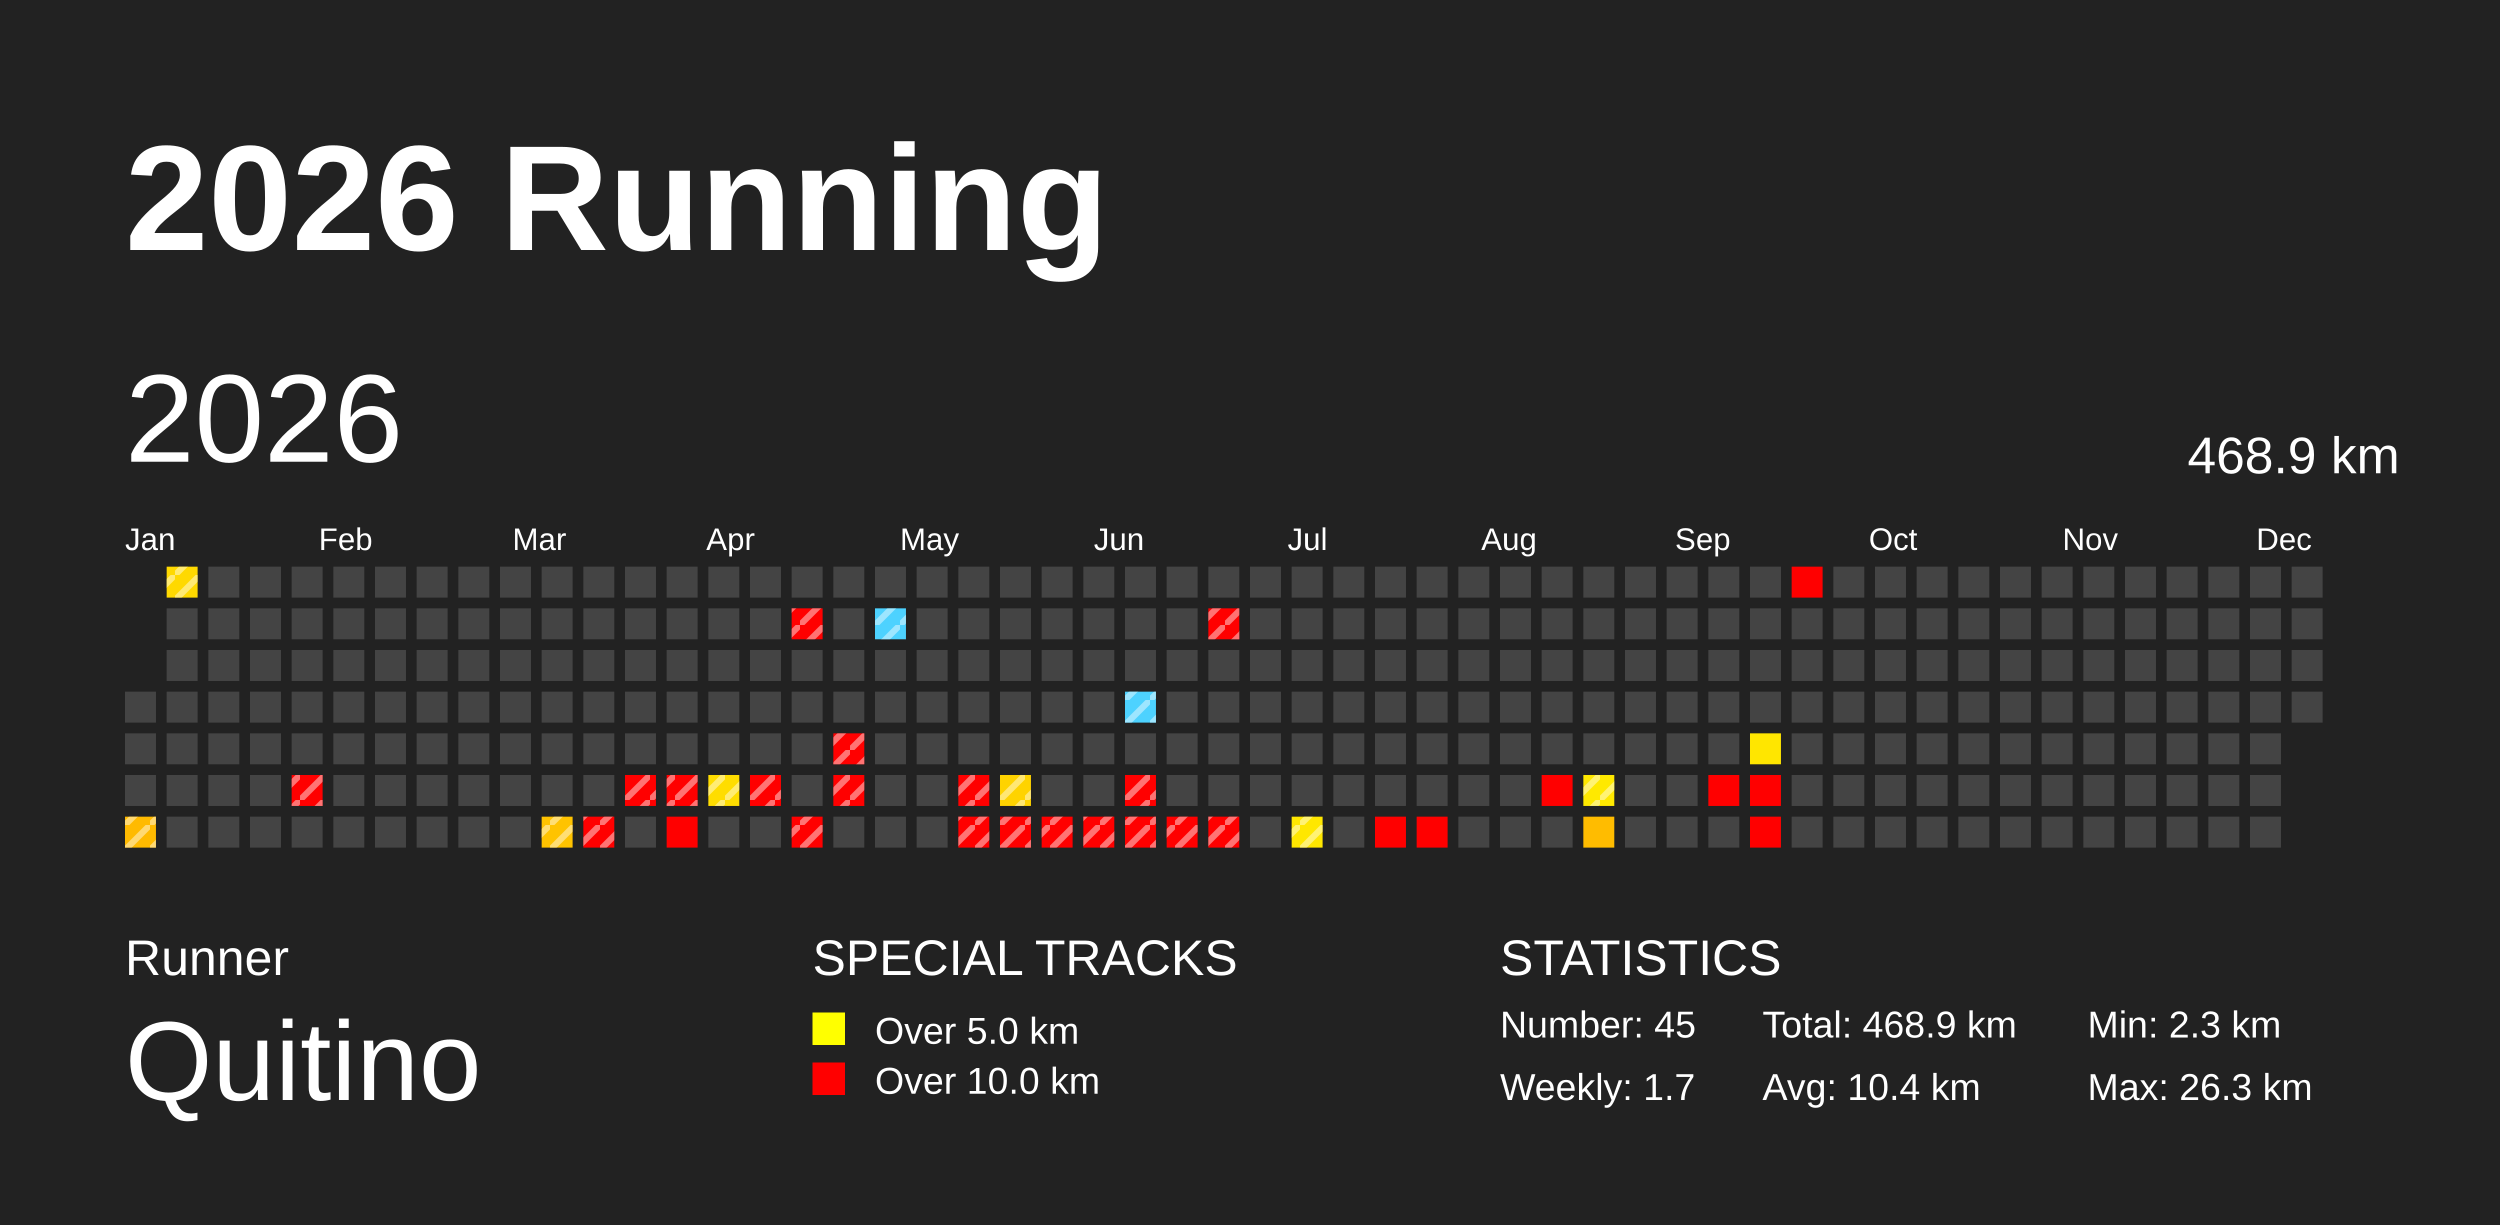
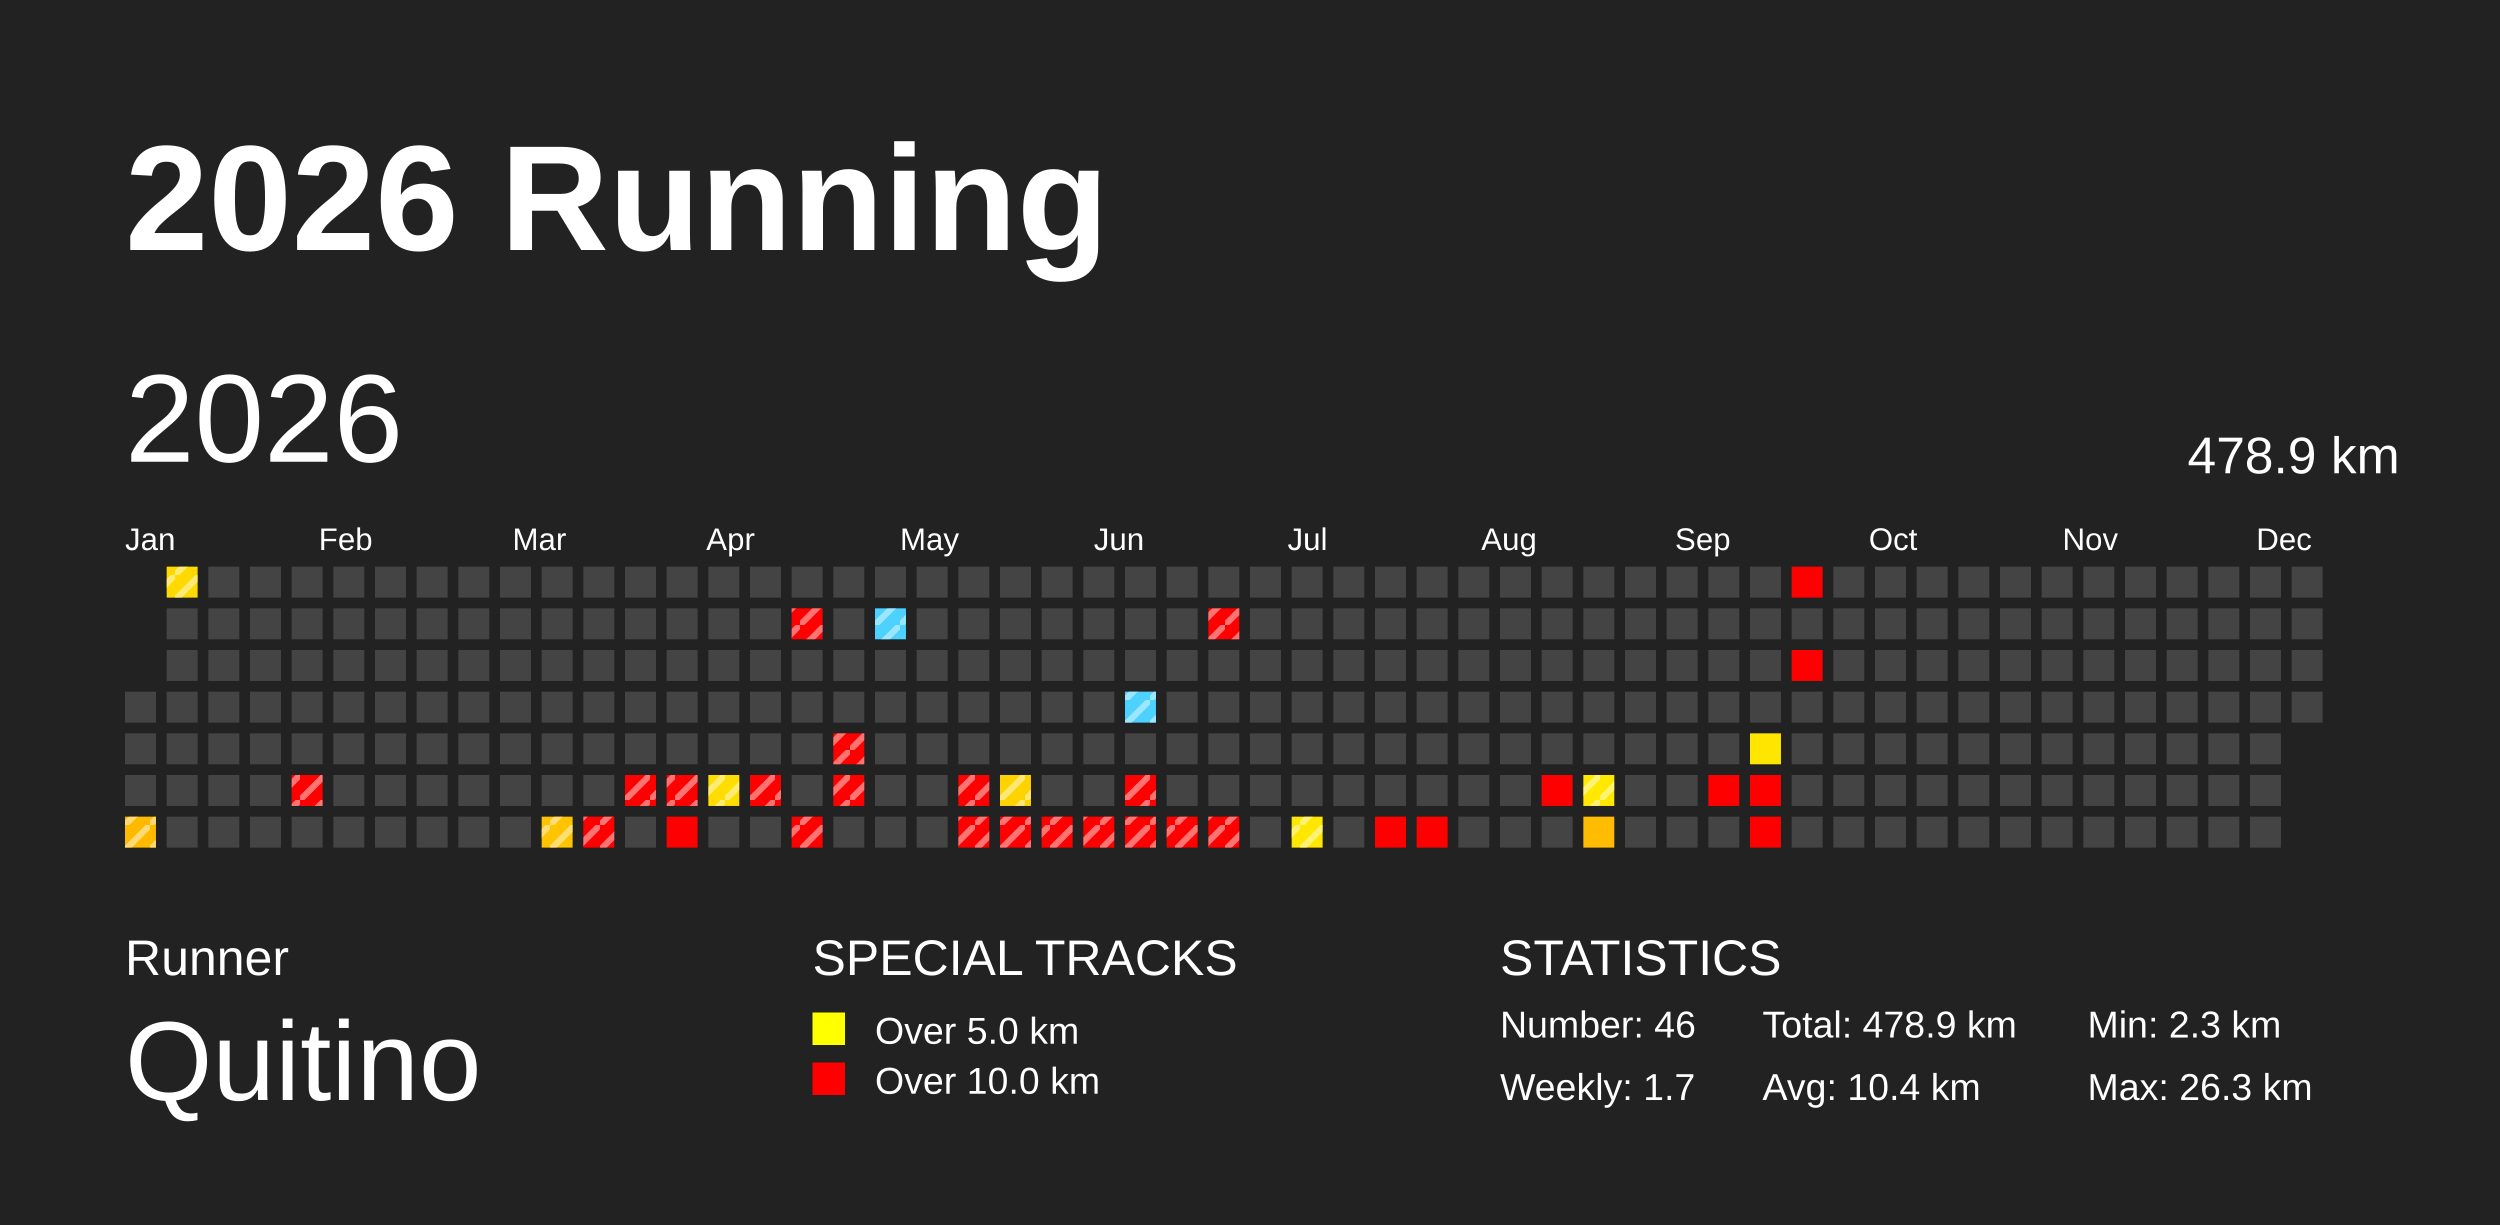
<svg xmlns="http://www.w3.org/2000/svg" baseProfile="full" height="98mm" version="1.1" viewBox="0,0,200,98" width="200mm">
  <defs>
    <pattern height="2" id="indoor-stripe" patternUnits="userSpaceOnUse" width="2">
      <line stroke="white" stroke-opacity="0.45" stroke-width="0.5" x1="0" x2="2" y1="2" y2="0" />
    </pattern>
  </defs>
  <rect fill="#222222" height="98" width="200" x="0" y="0" />
  <text fill="#FFFFFF" style="font-size:12px; font-family:Arial; font-weight:bold;" x="10" y="20">2026 Running</text>
  <text fill="#FFFFFF" style="font-size:4px; font-family:Arial" x="10" y="78">Runner</text>
  <text fill="#FFFFFF" style="font-size:9px; font-family:Arial" x="10" y="88">Quitino</text>
  <text fill="#FFFFFF" style="font-size:4px; font-family:Arial" x="65" y="78">SPECIAL TRACKS</text>
  <rect fill="yellow" height="2.6" width="2.6" x="65" y="81" />
  <text fill="#FFFFFF" style="font-size:3px; font-family:Arial" x="70" y="83.5">Over 5.0 km</text>
  <rect fill="red" height="2.6" width="2.6" x="65" y="85" />
  <text fill="#FFFFFF" style="font-size:3px; font-family:Arial" x="70" y="87.5">Over 10.0 km</text>
  <text fill="#FFFFFF" style="font-size:4px; font-family:Arial" x="120" y="78">STATISTICS</text>
-   <text fill="#FFFFFF" style="font-size:3px; font-family:Arial" x="120" y="83">Number: 45</text>
+   <text fill="#FFFFFF" style="font-size:3px; font-family:Arial" x="120" y="83">Number: 46</text>
  <text fill="#FFFFFF" style="font-size:3px; font-family:Arial" x="120" y="88">Weekly: 1.7</text>
-   <text fill="#FFFFFF" style="font-size:3px; font-family:Arial" x="141" y="83">Total: 468.9 km</text>
+   <text fill="#FFFFFF" style="font-size:3px; font-family:Arial" x="141" y="83">Total: 478.9 km</text>
  <text fill="#FFFFFF" style="font-size:3px; font-family:Arial" x="141" y="88">Avg: 10.4 km</text>
  <text fill="#FFFFFF" style="font-size:3px; font-family:Arial" x="167" y="83">Min: 2.3 km</text>
  <text fill="#FFFFFF" style="font-size:3px; font-family:Arial" x="167" y="88">Max: 26.3 km</text>
  <text dominant-baseline="hanging" fill="#FFFFFF" style="font-size:10.0px; font-family:Arial;" x="10" y="30">2026</text>
-   <text dominant-baseline="hanging" fill="#FFFFFF" style="font-size:4.125px; font-family:Arial;" x="175" y="35">468.9 km</text>
+   <text dominant-baseline="hanging" fill="#FFFFFF" style="font-size:4.125px; font-family:Arial;" x="175" y="35">478.9 km</text>
  <text fill="#FFFFFF" style="font-size:2.5px; font-family:Arial" x="10.0" y="44">Jan</text>
  <text fill="#FFFFFF" style="font-size:2.5px; font-family:Arial" x="25.5" y="44">Feb</text>
  <text fill="#FFFFFF" style="font-size:2.5px; font-family:Arial" x="41.0" y="44">Mar</text>
  <text fill="#FFFFFF" style="font-size:2.5px; font-family:Arial" x="56.5" y="44">Apr</text>
  <text fill="#FFFFFF" style="font-size:2.5px; font-family:Arial" x="72.0" y="44">May</text>
  <text fill="#FFFFFF" style="font-size:2.5px; font-family:Arial" x="87.5" y="44">Jun</text>
  <text fill="#FFFFFF" style="font-size:2.5px; font-family:Arial" x="103.0" y="44">Jul</text>
  <text fill="#FFFFFF" style="font-size:2.5px; font-family:Arial" x="118.5" y="44">Aug</text>
  <text fill="#FFFFFF" style="font-size:2.5px; font-family:Arial" x="134.0" y="44">Sep</text>
  <text fill="#FFFFFF" style="font-size:2.5px; font-family:Arial" x="149.5" y="44">Oct</text>
  <text fill="#FFFFFF" style="font-size:2.5px; font-family:Arial" x="165.0" y="44">Nov</text>
  <text fill="#FFFFFF" style="font-size:2.5px; font-family:Arial" x="180.5" y="44">Dec</text>
  <rect fill="#444444" height="2.476" width="2.476" x="10" y="55.333" />
  <rect fill="#444444" height="2.476" width="2.476" x="10" y="58.667" />
  <rect fill="#444444" height="2.476" width="2.476" x="10" y="62" />
  <rect fill="#ffba00" height="2.476" width="2.476" x="10" y="65.333" />
  <rect fill="url(#indoor-stripe)" height="2.476" width="2.476" x="10" y="65.333" />
  <rect fill="#ffd900" height="2.476" width="2.476" x="13.333" y="45.333" />
  <rect fill="url(#indoor-stripe)" height="2.476" width="2.476" x="13.333" y="45.333" />
  <rect fill="#444444" height="2.476" width="2.476" x="13.333" y="48.667" />
  <rect fill="#444444" height="2.476" width="2.476" x="13.333" y="52" />
  <rect fill="#444444" height="2.476" width="2.476" x="13.333" y="55.333" />
  <rect fill="#444444" height="2.476" width="2.476" x="13.333" y="58.667" />
  <rect fill="#444444" height="2.476" width="2.476" x="13.333" y="62" />
  <rect fill="#444444" height="2.476" width="2.476" x="13.333" y="65.333" />
  <rect fill="#444444" height="2.476" width="2.476" x="16.667" y="45.333" />
  <rect fill="#444444" height="2.476" width="2.476" x="16.667" y="48.667" />
  <rect fill="#444444" height="2.476" width="2.476" x="16.667" y="52" />
  <rect fill="#444444" height="2.476" width="2.476" x="16.667" y="55.333" />
  <rect fill="#444444" height="2.476" width="2.476" x="16.667" y="58.667" />
  <rect fill="#444444" height="2.476" width="2.476" x="16.667" y="62" />
  <rect fill="#444444" height="2.476" width="2.476" x="16.667" y="65.333" />
  <rect fill="#444444" height="2.476" width="2.476" x="20.0" y="45.333" />
  <rect fill="#444444" height="2.476" width="2.476" x="20.0" y="48.667" />
  <rect fill="#444444" height="2.476" width="2.476" x="20.0" y="52" />
  <rect fill="#444444" height="2.476" width="2.476" x="20.0" y="55.333" />
  <rect fill="#444444" height="2.476" width="2.476" x="20.0" y="58.667" />
  <rect fill="#444444" height="2.476" width="2.476" x="20.0" y="62" />
  <rect fill="#444444" height="2.476" width="2.476" x="20.0" y="65.333" />
  <rect fill="#444444" height="2.476" width="2.476" x="23.333" y="45.333" />
  <rect fill="#444444" height="2.476" width="2.476" x="23.333" y="48.667" />
  <rect fill="#444444" height="2.476" width="2.476" x="23.333" y="52" />
  <rect fill="#444444" height="2.476" width="2.476" x="23.333" y="55.333" />
  <rect fill="#444444" height="2.476" width="2.476" x="23.333" y="58.667" />
  <rect fill="red" height="2.476" width="2.476" x="23.333" y="62" />
  <rect fill="url(#indoor-stripe)" height="2.476" width="2.476" x="23.333" y="62" />
  <rect fill="#444444" height="2.476" width="2.476" x="23.333" y="65.333" />
  <rect fill="#444444" height="2.476" width="2.476" x="26.667" y="45.333" />
  <rect fill="#444444" height="2.476" width="2.476" x="26.667" y="48.667" />
  <rect fill="#444444" height="2.476" width="2.476" x="26.667" y="52" />
  <rect fill="#444444" height="2.476" width="2.476" x="26.667" y="55.333" />
  <rect fill="#444444" height="2.476" width="2.476" x="26.667" y="58.667" />
  <rect fill="#444444" height="2.476" width="2.476" x="26.667" y="62" />
  <rect fill="#444444" height="2.476" width="2.476" x="26.667" y="65.333" />
  <rect fill="#444444" height="2.476" width="2.476" x="30" y="45.333" />
  <rect fill="#444444" height="2.476" width="2.476" x="30" y="48.667" />
  <rect fill="#444444" height="2.476" width="2.476" x="30" y="52" />
  <rect fill="#444444" height="2.476" width="2.476" x="30" y="55.333" />
  <rect fill="#444444" height="2.476" width="2.476" x="30" y="58.667" />
  <rect fill="#444444" height="2.476" width="2.476" x="30" y="62" />
  <rect fill="#444444" height="2.476" width="2.476" x="30" y="65.333" />
  <rect fill="#444444" height="2.476" width="2.476" x="33.333" y="45.333" />
  <rect fill="#444444" height="2.476" width="2.476" x="33.333" y="48.667" />
  <rect fill="#444444" height="2.476" width="2.476" x="33.333" y="52" />
  <rect fill="#444444" height="2.476" width="2.476" x="33.333" y="55.333" />
  <rect fill="#444444" height="2.476" width="2.476" x="33.333" y="58.667" />
  <rect fill="#444444" height="2.476" width="2.476" x="33.333" y="62" />
  <rect fill="#444444" height="2.476" width="2.476" x="33.333" y="65.333" />
  <rect fill="#444444" height="2.476" width="2.476" x="36.667" y="45.333" />
  <rect fill="#444444" height="2.476" width="2.476" x="36.667" y="48.667" />
  <rect fill="#444444" height="2.476" width="2.476" x="36.667" y="52" />
  <rect fill="#444444" height="2.476" width="2.476" x="36.667" y="55.333" />
  <rect fill="#444444" height="2.476" width="2.476" x="36.667" y="58.667" />
  <rect fill="#444444" height="2.476" width="2.476" x="36.667" y="62" />
  <rect fill="#444444" height="2.476" width="2.476" x="36.667" y="65.333" />
  <rect fill="#444444" height="2.476" width="2.476" x="40.0" y="45.333" />
  <rect fill="#444444" height="2.476" width="2.476" x="40.0" y="48.667" />
  <rect fill="#444444" height="2.476" width="2.476" x="40.0" y="52" />
  <rect fill="#444444" height="2.476" width="2.476" x="40.0" y="55.333" />
  <rect fill="#444444" height="2.476" width="2.476" x="40.0" y="58.667" />
  <rect fill="#444444" height="2.476" width="2.476" x="40.0" y="62" />
  <rect fill="#444444" height="2.476" width="2.476" x="40.0" y="65.333" />
  <rect fill="#444444" height="2.476" width="2.476" x="43.333" y="45.333" />
  <rect fill="#444444" height="2.476" width="2.476" x="43.333" y="48.667" />
  <rect fill="#444444" height="2.476" width="2.476" x="43.333" y="52" />
  <rect fill="#444444" height="2.476" width="2.476" x="43.333" y="55.333" />
  <rect fill="#444444" height="2.476" width="2.476" x="43.333" y="58.667" />
  <rect fill="#444444" height="2.476" width="2.476" x="43.333" y="62" />
  <rect fill="#ffc300" height="2.476" width="2.476" x="43.333" y="65.333" />
  <rect fill="url(#indoor-stripe)" height="2.476" width="2.476" x="43.333" y="65.333" />
  <rect fill="#444444" height="2.476" width="2.476" x="46.667" y="45.333" />
  <rect fill="#444444" height="2.476" width="2.476" x="46.667" y="48.667" />
  <rect fill="#444444" height="2.476" width="2.476" x="46.667" y="52" />
  <rect fill="#444444" height="2.476" width="2.476" x="46.667" y="55.333" />
  <rect fill="#444444" height="2.476" width="2.476" x="46.667" y="58.667" />
  <rect fill="#444444" height="2.476" width="2.476" x="46.667" y="62" />
  <rect fill="red" height="2.476" width="2.476" x="46.667" y="65.333" />
  <rect fill="url(#indoor-stripe)" height="2.476" width="2.476" x="46.667" y="65.333" />
  <rect fill="#444444" height="2.476" width="2.476" x="50" y="45.333" />
  <rect fill="#444444" height="2.476" width="2.476" x="50" y="48.667" />
  <rect fill="#444444" height="2.476" width="2.476" x="50" y="52" />
  <rect fill="#444444" height="2.476" width="2.476" x="50" y="55.333" />
  <rect fill="#444444" height="2.476" width="2.476" x="50" y="58.667" />
  <rect fill="red" height="2.476" width="2.476" x="50" y="62" />
  <rect fill="url(#indoor-stripe)" height="2.476" width="2.476" x="50" y="62" />
  <rect fill="#444444" height="2.476" width="2.476" x="50" y="65.333" />
  <rect fill="#444444" height="2.476" width="2.476" x="53.333" y="45.333" />
  <rect fill="#444444" height="2.476" width="2.476" x="53.333" y="48.667" />
  <rect fill="#444444" height="2.476" width="2.476" x="53.333" y="52" />
  <rect fill="#444444" height="2.476" width="2.476" x="53.333" y="55.333" />
  <rect fill="#444444" height="2.476" width="2.476" x="53.333" y="58.667" />
  <rect fill="red" height="2.476" width="2.476" x="53.333" y="62" />
  <rect fill="url(#indoor-stripe)" height="2.476" width="2.476" x="53.333" y="62" />
  <rect fill="red" height="2.476" width="2.476" x="53.333" y="65.333" />
  <rect fill="#444444" height="2.476" width="2.476" x="56.667" y="45.333" />
  <rect fill="#444444" height="2.476" width="2.476" x="56.667" y="48.667" />
  <rect fill="#444444" height="2.476" width="2.476" x="56.667" y="52" />
  <rect fill="#444444" height="2.476" width="2.476" x="56.667" y="55.333" />
  <rect fill="#444444" height="2.476" width="2.476" x="56.667" y="58.667" />
  <rect fill="#ffdd00" height="2.476" width="2.476" x="56.667" y="62" />
  <rect fill="url(#indoor-stripe)" height="2.476" width="2.476" x="56.667" y="62" />
  <rect fill="#444444" height="2.476" width="2.476" x="56.667" y="65.333" />
  <rect fill="#444444" height="2.476" width="2.476" x="60" y="45.333" />
  <rect fill="#444444" height="2.476" width="2.476" x="60" y="48.667" />
  <rect fill="#444444" height="2.476" width="2.476" x="60" y="52" />
  <rect fill="#444444" height="2.476" width="2.476" x="60" y="55.333" />
  <rect fill="#444444" height="2.476" width="2.476" x="60" y="58.667" />
  <rect fill="red" height="2.476" width="2.476" x="60" y="62" />
  <rect fill="url(#indoor-stripe)" height="2.476" width="2.476" x="60" y="62" />
  <rect fill="#444444" height="2.476" width="2.476" x="60" y="65.333" />
  <rect fill="#444444" height="2.476" width="2.476" x="63.333" y="45.333" />
  <rect fill="red" height="2.476" width="2.476" x="63.333" y="48.667" />
  <rect fill="url(#indoor-stripe)" height="2.476" width="2.476" x="63.333" y="48.667" />
  <rect fill="#444444" height="2.476" width="2.476" x="63.333" y="52" />
  <rect fill="#444444" height="2.476" width="2.476" x="63.333" y="55.333" />
  <rect fill="#444444" height="2.476" width="2.476" x="63.333" y="58.667" />
  <rect fill="#444444" height="2.476" width="2.476" x="63.333" y="62" />
  <rect fill="red" height="2.476" width="2.476" x="63.333" y="65.333" />
  <rect fill="url(#indoor-stripe)" height="2.476" width="2.476" x="63.333" y="65.333" />
  <rect fill="#444444" height="2.476" width="2.476" x="66.667" y="45.333" />
  <rect fill="#444444" height="2.476" width="2.476" x="66.667" y="48.667" />
  <rect fill="#444444" height="2.476" width="2.476" x="66.667" y="52" />
  <rect fill="#444444" height="2.476" width="2.476" x="66.667" y="55.333" />
  <rect fill="red" height="2.476" width="2.476" x="66.667" y="58.667" />
  <rect fill="url(#indoor-stripe)" height="2.476" width="2.476" x="66.667" y="58.667" />
  <rect fill="red" height="2.476" width="2.476" x="66.667" y="62" />
  <rect fill="url(#indoor-stripe)" height="2.476" width="2.476" x="66.667" y="62" />
  <rect fill="#444444" height="2.476" width="2.476" x="66.667" y="65.333" />
  <rect fill="#444444" height="2.476" width="2.476" x="70" y="45.333" />
  <rect fill="#4dd2ff" height="2.476" width="2.476" x="70" y="48.667" />
  <rect fill="url(#indoor-stripe)" height="2.476" width="2.476" x="70" y="48.667" />
  <rect fill="#444444" height="2.476" width="2.476" x="70" y="52" />
  <rect fill="#444444" height="2.476" width="2.476" x="70" y="55.333" />
  <rect fill="#444444" height="2.476" width="2.476" x="70" y="58.667" />
  <rect fill="#444444" height="2.476" width="2.476" x="70" y="62" />
  <rect fill="#444444" height="2.476" width="2.476" x="70" y="65.333" />
  <rect fill="#444444" height="2.476" width="2.476" x="73.333" y="45.333" />
  <rect fill="#444444" height="2.476" width="2.476" x="73.333" y="48.667" />
  <rect fill="#444444" height="2.476" width="2.476" x="73.333" y="52" />
  <rect fill="#444444" height="2.476" width="2.476" x="73.333" y="55.333" />
  <rect fill="#444444" height="2.476" width="2.476" x="73.333" y="58.667" />
  <rect fill="#444444" height="2.476" width="2.476" x="73.333" y="62" />
  <rect fill="#444444" height="2.476" width="2.476" x="73.333" y="65.333" />
  <rect fill="#444444" height="2.476" width="2.476" x="76.667" y="45.333" />
  <rect fill="#444444" height="2.476" width="2.476" x="76.667" y="48.667" />
  <rect fill="#444444" height="2.476" width="2.476" x="76.667" y="52" />
  <rect fill="#444444" height="2.476" width="2.476" x="76.667" y="55.333" />
  <rect fill="#444444" height="2.476" width="2.476" x="76.667" y="58.667" />
  <rect fill="red" height="2.476" width="2.476" x="76.667" y="62" />
  <rect fill="url(#indoor-stripe)" height="2.476" width="2.476" x="76.667" y="62" />
  <rect fill="red" height="2.476" width="2.476" x="76.667" y="65.333" />
  <rect fill="url(#indoor-stripe)" height="2.476" width="2.476" x="76.667" y="65.333" />
  <rect fill="#444444" height="2.476" width="2.476" x="80.0" y="45.333" />
  <rect fill="#444444" height="2.476" width="2.476" x="80.0" y="48.667" />
  <rect fill="#444444" height="2.476" width="2.476" x="80.0" y="52" />
  <rect fill="#444444" height="2.476" width="2.476" x="80.0" y="55.333" />
  <rect fill="#444444" height="2.476" width="2.476" x="80.0" y="58.667" />
  <rect fill="#ffd300" height="2.476" width="2.476" x="80.0" y="62" />
  <rect fill="url(#indoor-stripe)" height="2.476" width="2.476" x="80.0" y="62" />
  <rect fill="red" height="2.476" width="2.476" x="80.0" y="65.333" />
  <rect fill="url(#indoor-stripe)" height="2.476" width="2.476" x="80.0" y="65.333" />
  <rect fill="#444444" height="2.476" width="2.476" x="83.333" y="45.333" />
  <rect fill="#444444" height="2.476" width="2.476" x="83.333" y="48.667" />
  <rect fill="#444444" height="2.476" width="2.476" x="83.333" y="52" />
  <rect fill="#444444" height="2.476" width="2.476" x="83.333" y="55.333" />
  <rect fill="#444444" height="2.476" width="2.476" x="83.333" y="58.667" />
  <rect fill="#444444" height="2.476" width="2.476" x="83.333" y="62" />
  <rect fill="red" height="2.476" width="2.476" x="83.333" y="65.333" />
  <rect fill="url(#indoor-stripe)" height="2.476" width="2.476" x="83.333" y="65.333" />
  <rect fill="#444444" height="2.476" width="2.476" x="86.667" y="45.333" />
  <rect fill="#444444" height="2.476" width="2.476" x="86.667" y="48.667" />
  <rect fill="#444444" height="2.476" width="2.476" x="86.667" y="52" />
  <rect fill="#444444" height="2.476" width="2.476" x="86.667" y="55.333" />
  <rect fill="#444444" height="2.476" width="2.476" x="86.667" y="58.667" />
  <rect fill="#444444" height="2.476" width="2.476" x="86.667" y="62" />
  <rect fill="red" height="2.476" width="2.476" x="86.667" y="65.333" />
  <rect fill="url(#indoor-stripe)" height="2.476" width="2.476" x="86.667" y="65.333" />
  <rect fill="#444444" height="2.476" width="2.476" x="90" y="45.333" />
  <rect fill="#444444" height="2.476" width="2.476" x="90" y="48.667" />
  <rect fill="#444444" height="2.476" width="2.476" x="90" y="52" />
  <rect fill="#4dd2ff" height="2.476" width="2.476" x="90" y="55.333" />
  <rect fill="url(#indoor-stripe)" height="2.476" width="2.476" x="90" y="55.333" />
  <rect fill="#444444" height="2.476" width="2.476" x="90" y="58.667" />
  <rect fill="red" height="2.476" width="2.476" x="90" y="62" />
  <rect fill="url(#indoor-stripe)" height="2.476" width="2.476" x="90" y="62" />
  <rect fill="red" height="2.476" width="2.476" x="90" y="65.333" />
  <rect fill="url(#indoor-stripe)" height="2.476" width="2.476" x="90" y="65.333" />
  <rect fill="#444444" height="2.476" width="2.476" x="93.333" y="45.333" />
  <rect fill="#444444" height="2.476" width="2.476" x="93.333" y="48.667" />
  <rect fill="#444444" height="2.476" width="2.476" x="93.333" y="52" />
  <rect fill="#444444" height="2.476" width="2.476" x="93.333" y="55.333" />
  <rect fill="#444444" height="2.476" width="2.476" x="93.333" y="58.667" />
  <rect fill="#444444" height="2.476" width="2.476" x="93.333" y="62" />
  <rect fill="red" height="2.476" width="2.476" x="93.333" y="65.333" />
  <rect fill="url(#indoor-stripe)" height="2.476" width="2.476" x="93.333" y="65.333" />
  <rect fill="#444444" height="2.476" width="2.476" x="96.667" y="45.333" />
  <rect fill="red" height="2.476" width="2.476" x="96.667" y="48.667" />
  <rect fill="url(#indoor-stripe)" height="2.476" width="2.476" x="96.667" y="48.667" />
  <rect fill="#444444" height="2.476" width="2.476" x="96.667" y="52" />
  <rect fill="#444444" height="2.476" width="2.476" x="96.667" y="55.333" />
  <rect fill="#444444" height="2.476" width="2.476" x="96.667" y="58.667" />
  <rect fill="#444444" height="2.476" width="2.476" x="96.667" y="62" />
  <rect fill="red" height="2.476" width="2.476" x="96.667" y="65.333" />
  <rect fill="url(#indoor-stripe)" height="2.476" width="2.476" x="96.667" y="65.333" />
  <rect fill="#444444" height="2.476" width="2.476" x="100" y="45.333" />
  <rect fill="#444444" height="2.476" width="2.476" x="100" y="48.667" />
  <rect fill="#444444" height="2.476" width="2.476" x="100" y="52" />
  <rect fill="#444444" height="2.476" width="2.476" x="100" y="55.333" />
  <rect fill="#444444" height="2.476" width="2.476" x="100" y="58.667" />
  <rect fill="#444444" height="2.476" width="2.476" x="100" y="62" />
  <rect fill="#444444" height="2.476" width="2.476" x="100" y="65.333" />
  <rect fill="#444444" height="2.476" width="2.476" x="103.333" y="45.333" />
  <rect fill="#444444" height="2.476" width="2.476" x="103.333" y="48.667" />
  <rect fill="#444444" height="2.476" width="2.476" x="103.333" y="52" />
  <rect fill="#444444" height="2.476" width="2.476" x="103.333" y="55.333" />
  <rect fill="#444444" height="2.476" width="2.476" x="103.333" y="58.667" />
  <rect fill="#444444" height="2.476" width="2.476" x="103.333" y="62" />
  <rect fill="#ffe700" height="2.476" width="2.476" x="103.333" y="65.333" />
  <rect fill="url(#indoor-stripe)" height="2.476" width="2.476" x="103.333" y="65.333" />
  <rect fill="#444444" height="2.476" width="2.476" x="106.667" y="45.333" />
  <rect fill="#444444" height="2.476" width="2.476" x="106.667" y="48.667" />
  <rect fill="#444444" height="2.476" width="2.476" x="106.667" y="52" />
  <rect fill="#444444" height="2.476" width="2.476" x="106.667" y="55.333" />
  <rect fill="#444444" height="2.476" width="2.476" x="106.667" y="58.667" />
  <rect fill="#444444" height="2.476" width="2.476" x="106.667" y="62" />
  <rect fill="#444444" height="2.476" width="2.476" x="106.667" y="65.333" />
  <rect fill="#444444" height="2.476" width="2.476" x="110" y="45.333" />
  <rect fill="#444444" height="2.476" width="2.476" x="110" y="48.667" />
  <rect fill="#444444" height="2.476" width="2.476" x="110" y="52" />
  <rect fill="#444444" height="2.476" width="2.476" x="110" y="55.333" />
  <rect fill="#444444" height="2.476" width="2.476" x="110" y="58.667" />
  <rect fill="#444444" height="2.476" width="2.476" x="110" y="62" />
  <rect fill="red" height="2.476" width="2.476" x="110" y="65.333" />
  <rect fill="#444444" height="2.476" width="2.476" x="113.333" y="45.333" />
  <rect fill="#444444" height="2.476" width="2.476" x="113.333" y="48.667" />
  <rect fill="#444444" height="2.476" width="2.476" x="113.333" y="52" />
  <rect fill="#444444" height="2.476" width="2.476" x="113.333" y="55.333" />
  <rect fill="#444444" height="2.476" width="2.476" x="113.333" y="58.667" />
  <rect fill="#444444" height="2.476" width="2.476" x="113.333" y="62" />
  <rect fill="red" height="2.476" width="2.476" x="113.333" y="65.333" />
  <rect fill="#444444" height="2.476" width="2.476" x="116.667" y="45.333" />
  <rect fill="#444444" height="2.476" width="2.476" x="116.667" y="48.667" />
  <rect fill="#444444" height="2.476" width="2.476" x="116.667" y="52" />
  <rect fill="#444444" height="2.476" width="2.476" x="116.667" y="55.333" />
  <rect fill="#444444" height="2.476" width="2.476" x="116.667" y="58.667" />
  <rect fill="#444444" height="2.476" width="2.476" x="116.667" y="62" />
  <rect fill="#444444" height="2.476" width="2.476" x="116.667" y="65.333" />
  <rect fill="#444444" height="2.476" width="2.476" x="120" y="45.333" />
  <rect fill="#444444" height="2.476" width="2.476" x="120" y="48.667" />
  <rect fill="#444444" height="2.476" width="2.476" x="120" y="52" />
  <rect fill="#444444" height="2.476" width="2.476" x="120" y="55.333" />
  <rect fill="#444444" height="2.476" width="2.476" x="120" y="58.667" />
  <rect fill="#444444" height="2.476" width="2.476" x="120" y="62" />
  <rect fill="#444444" height="2.476" width="2.476" x="120" y="65.333" />
  <rect fill="#444444" height="2.476" width="2.476" x="123.333" y="45.333" />
  <rect fill="#444444" height="2.476" width="2.476" x="123.333" y="48.667" />
  <rect fill="#444444" height="2.476" width="2.476" x="123.333" y="52" />
  <rect fill="#444444" height="2.476" width="2.476" x="123.333" y="55.333" />
  <rect fill="#444444" height="2.476" width="2.476" x="123.333" y="58.667" />
  <rect fill="red" height="2.476" width="2.476" x="123.333" y="62" />
  <rect fill="#444444" height="2.476" width="2.476" x="123.333" y="65.333" />
  <rect fill="#444444" height="2.476" width="2.476" x="126.667" y="45.333" />
  <rect fill="#444444" height="2.476" width="2.476" x="126.667" y="48.667" />
  <rect fill="#444444" height="2.476" width="2.476" x="126.667" y="52" />
  <rect fill="#444444" height="2.476" width="2.476" x="126.667" y="55.333" />
  <rect fill="#444444" height="2.476" width="2.476" x="126.667" y="58.667" />
  <rect fill="#ffe900" height="2.476" width="2.476" x="126.667" y="62" />
  <rect fill="url(#indoor-stripe)" height="2.476" width="2.476" x="126.667" y="62" />
  <rect fill="#ffbc00" height="2.476" width="2.476" x="126.667" y="65.333" />
  <rect fill="#444444" height="2.476" width="2.476" x="130" y="45.333" />
  <rect fill="#444444" height="2.476" width="2.476" x="130" y="48.667" />
  <rect fill="#444444" height="2.476" width="2.476" x="130" y="52" />
  <rect fill="#444444" height="2.476" width="2.476" x="130" y="55.333" />
  <rect fill="#444444" height="2.476" width="2.476" x="130" y="58.667" />
  <rect fill="#444444" height="2.476" width="2.476" x="130" y="62" />
  <rect fill="#444444" height="2.476" width="2.476" x="130" y="65.333" />
  <rect fill="#444444" height="2.476" width="2.476" x="133.333" y="45.333" />
  <rect fill="#444444" height="2.476" width="2.476" x="133.333" y="48.667" />
  <rect fill="#444444" height="2.476" width="2.476" x="133.333" y="52" />
  <rect fill="#444444" height="2.476" width="2.476" x="133.333" y="55.333" />
  <rect fill="#444444" height="2.476" width="2.476" x="133.333" y="58.667" />
  <rect fill="#444444" height="2.476" width="2.476" x="133.333" y="62" />
  <rect fill="#444444" height="2.476" width="2.476" x="133.333" y="65.333" />
  <rect fill="#444444" height="2.476" width="2.476" x="136.667" y="45.333" />
  <rect fill="#444444" height="2.476" width="2.476" x="136.667" y="48.667" />
  <rect fill="#444444" height="2.476" width="2.476" x="136.667" y="52" />
  <rect fill="#444444" height="2.476" width="2.476" x="136.667" y="55.333" />
  <rect fill="#444444" height="2.476" width="2.476" x="136.667" y="58.667" />
  <rect fill="red" height="2.476" width="2.476" x="136.667" y="62" />
  <rect fill="#444444" height="2.476" width="2.476" x="136.667" y="65.333" />
  <rect fill="#444444" height="2.476" width="2.476" x="140" y="45.333" />
  <rect fill="#444444" height="2.476" width="2.476" x="140" y="48.667" />
  <rect fill="#444444" height="2.476" width="2.476" x="140" y="52" />
  <rect fill="#444444" height="2.476" width="2.476" x="140" y="55.333" />
  <rect fill="#ffe600" height="2.476" width="2.476" x="140" y="58.667" />
  <rect fill="red" height="2.476" width="2.476" x="140" y="62" />
  <rect fill="red" height="2.476" width="2.476" x="140" y="65.333" />
  <rect fill="red" height="2.476" width="2.476" x="143.333" y="45.333" />
  <rect fill="#444444" height="2.476" width="2.476" x="143.333" y="48.667" />
-   <rect fill="#444444" height="2.476" width="2.476" x="143.333" y="52" />
+   <rect fill="red" height="2.476" width="2.476" x="143.333" y="52" />
  <rect fill="#444444" height="2.476" width="2.476" x="143.333" y="55.333" />
  <rect fill="#444444" height="2.476" width="2.476" x="143.333" y="58.667" />
  <rect fill="#444444" height="2.476" width="2.476" x="143.333" y="62" />
  <rect fill="#444444" height="2.476" width="2.476" x="143.333" y="65.333" />
  <rect fill="#444444" height="2.476" width="2.476" x="146.667" y="45.333" />
  <rect fill="#444444" height="2.476" width="2.476" x="146.667" y="48.667" />
  <rect fill="#444444" height="2.476" width="2.476" x="146.667" y="52" />
  <rect fill="#444444" height="2.476" width="2.476" x="146.667" y="55.333" />
  <rect fill="#444444" height="2.476" width="2.476" x="146.667" y="58.667" />
  <rect fill="#444444" height="2.476" width="2.476" x="146.667" y="62" />
  <rect fill="#444444" height="2.476" width="2.476" x="146.667" y="65.333" />
  <rect fill="#444444" height="2.476" width="2.476" x="150.0" y="45.333" />
  <rect fill="#444444" height="2.476" width="2.476" x="150.0" y="48.667" />
  <rect fill="#444444" height="2.476" width="2.476" x="150.0" y="52" />
  <rect fill="#444444" height="2.476" width="2.476" x="150.0" y="55.333" />
  <rect fill="#444444" height="2.476" width="2.476" x="150.0" y="58.667" />
  <rect fill="#444444" height="2.476" width="2.476" x="150.0" y="62" />
  <rect fill="#444444" height="2.476" width="2.476" x="150.0" y="65.333" />
  <rect fill="#444444" height="2.476" width="2.476" x="153.333" y="45.333" />
  <rect fill="#444444" height="2.476" width="2.476" x="153.333" y="48.667" />
  <rect fill="#444444" height="2.476" width="2.476" x="153.333" y="52" />
  <rect fill="#444444" height="2.476" width="2.476" x="153.333" y="55.333" />
  <rect fill="#444444" height="2.476" width="2.476" x="153.333" y="58.667" />
  <rect fill="#444444" height="2.476" width="2.476" x="153.333" y="62" />
  <rect fill="#444444" height="2.476" width="2.476" x="153.333" y="65.333" />
  <rect fill="#444444" height="2.476" width="2.476" x="156.667" y="45.333" />
  <rect fill="#444444" height="2.476" width="2.476" x="156.667" y="48.667" />
  <rect fill="#444444" height="2.476" width="2.476" x="156.667" y="52" />
  <rect fill="#444444" height="2.476" width="2.476" x="156.667" y="55.333" />
  <rect fill="#444444" height="2.476" width="2.476" x="156.667" y="58.667" />
  <rect fill="#444444" height="2.476" width="2.476" x="156.667" y="62" />
  <rect fill="#444444" height="2.476" width="2.476" x="156.667" y="65.333" />
  <rect fill="#444444" height="2.476" width="2.476" x="160" y="45.333" />
  <rect fill="#444444" height="2.476" width="2.476" x="160" y="48.667" />
  <rect fill="#444444" height="2.476" width="2.476" x="160" y="52" />
  <rect fill="#444444" height="2.476" width="2.476" x="160" y="55.333" />
  <rect fill="#444444" height="2.476" width="2.476" x="160" y="58.667" />
  <rect fill="#444444" height="2.476" width="2.476" x="160" y="62" />
  <rect fill="#444444" height="2.476" width="2.476" x="160" y="65.333" />
  <rect fill="#444444" height="2.476" width="2.476" x="163.333" y="45.333" />
  <rect fill="#444444" height="2.476" width="2.476" x="163.333" y="48.667" />
  <rect fill="#444444" height="2.476" width="2.476" x="163.333" y="52" />
  <rect fill="#444444" height="2.476" width="2.476" x="163.333" y="55.333" />
  <rect fill="#444444" height="2.476" width="2.476" x="163.333" y="58.667" />
  <rect fill="#444444" height="2.476" width="2.476" x="163.333" y="62" />
  <rect fill="#444444" height="2.476" width="2.476" x="163.333" y="65.333" />
  <rect fill="#444444" height="2.476" width="2.476" x="166.667" y="45.333" />
  <rect fill="#444444" height="2.476" width="2.476" x="166.667" y="48.667" />
  <rect fill="#444444" height="2.476" width="2.476" x="166.667" y="52" />
  <rect fill="#444444" height="2.476" width="2.476" x="166.667" y="55.333" />
  <rect fill="#444444" height="2.476" width="2.476" x="166.667" y="58.667" />
  <rect fill="#444444" height="2.476" width="2.476" x="166.667" y="62" />
  <rect fill="#444444" height="2.476" width="2.476" x="166.667" y="65.333" />
  <rect fill="#444444" height="2.476" width="2.476" x="170" y="45.333" />
  <rect fill="#444444" height="2.476" width="2.476" x="170" y="48.667" />
  <rect fill="#444444" height="2.476" width="2.476" x="170" y="52" />
  <rect fill="#444444" height="2.476" width="2.476" x="170" y="55.333" />
  <rect fill="#444444" height="2.476" width="2.476" x="170" y="58.667" />
  <rect fill="#444444" height="2.476" width="2.476" x="170" y="62" />
  <rect fill="#444444" height="2.476" width="2.476" x="170" y="65.333" />
  <rect fill="#444444" height="2.476" width="2.476" x="173.333" y="45.333" />
  <rect fill="#444444" height="2.476" width="2.476" x="173.333" y="48.667" />
  <rect fill="#444444" height="2.476" width="2.476" x="173.333" y="52" />
  <rect fill="#444444" height="2.476" width="2.476" x="173.333" y="55.333" />
  <rect fill="#444444" height="2.476" width="2.476" x="173.333" y="58.667" />
  <rect fill="#444444" height="2.476" width="2.476" x="173.333" y="62" />
  <rect fill="#444444" height="2.476" width="2.476" x="173.333" y="65.333" />
  <rect fill="#444444" height="2.476" width="2.476" x="176.667" y="45.333" />
  <rect fill="#444444" height="2.476" width="2.476" x="176.667" y="48.667" />
  <rect fill="#444444" height="2.476" width="2.476" x="176.667" y="52" />
  <rect fill="#444444" height="2.476" width="2.476" x="176.667" y="55.333" />
  <rect fill="#444444" height="2.476" width="2.476" x="176.667" y="58.667" />
  <rect fill="#444444" height="2.476" width="2.476" x="176.667" y="62" />
  <rect fill="#444444" height="2.476" width="2.476" x="176.667" y="65.333" />
  <rect fill="#444444" height="2.476" width="2.476" x="180" y="45.333" />
  <rect fill="#444444" height="2.476" width="2.476" x="180" y="48.667" />
  <rect fill="#444444" height="2.476" width="2.476" x="180" y="52" />
  <rect fill="#444444" height="2.476" width="2.476" x="180" y="55.333" />
  <rect fill="#444444" height="2.476" width="2.476" x="180" y="58.667" />
  <rect fill="#444444" height="2.476" width="2.476" x="180" y="62" />
  <rect fill="#444444" height="2.476" width="2.476" x="180" y="65.333" />
  <rect fill="#444444" height="2.476" width="2.476" x="183.333" y="45.333" />
  <rect fill="#444444" height="2.476" width="2.476" x="183.333" y="48.667" />
  <rect fill="#444444" height="2.476" width="2.476" x="183.333" y="52" />
  <rect fill="#444444" height="2.476" width="2.476" x="183.333" y="55.333" />
</svg>
